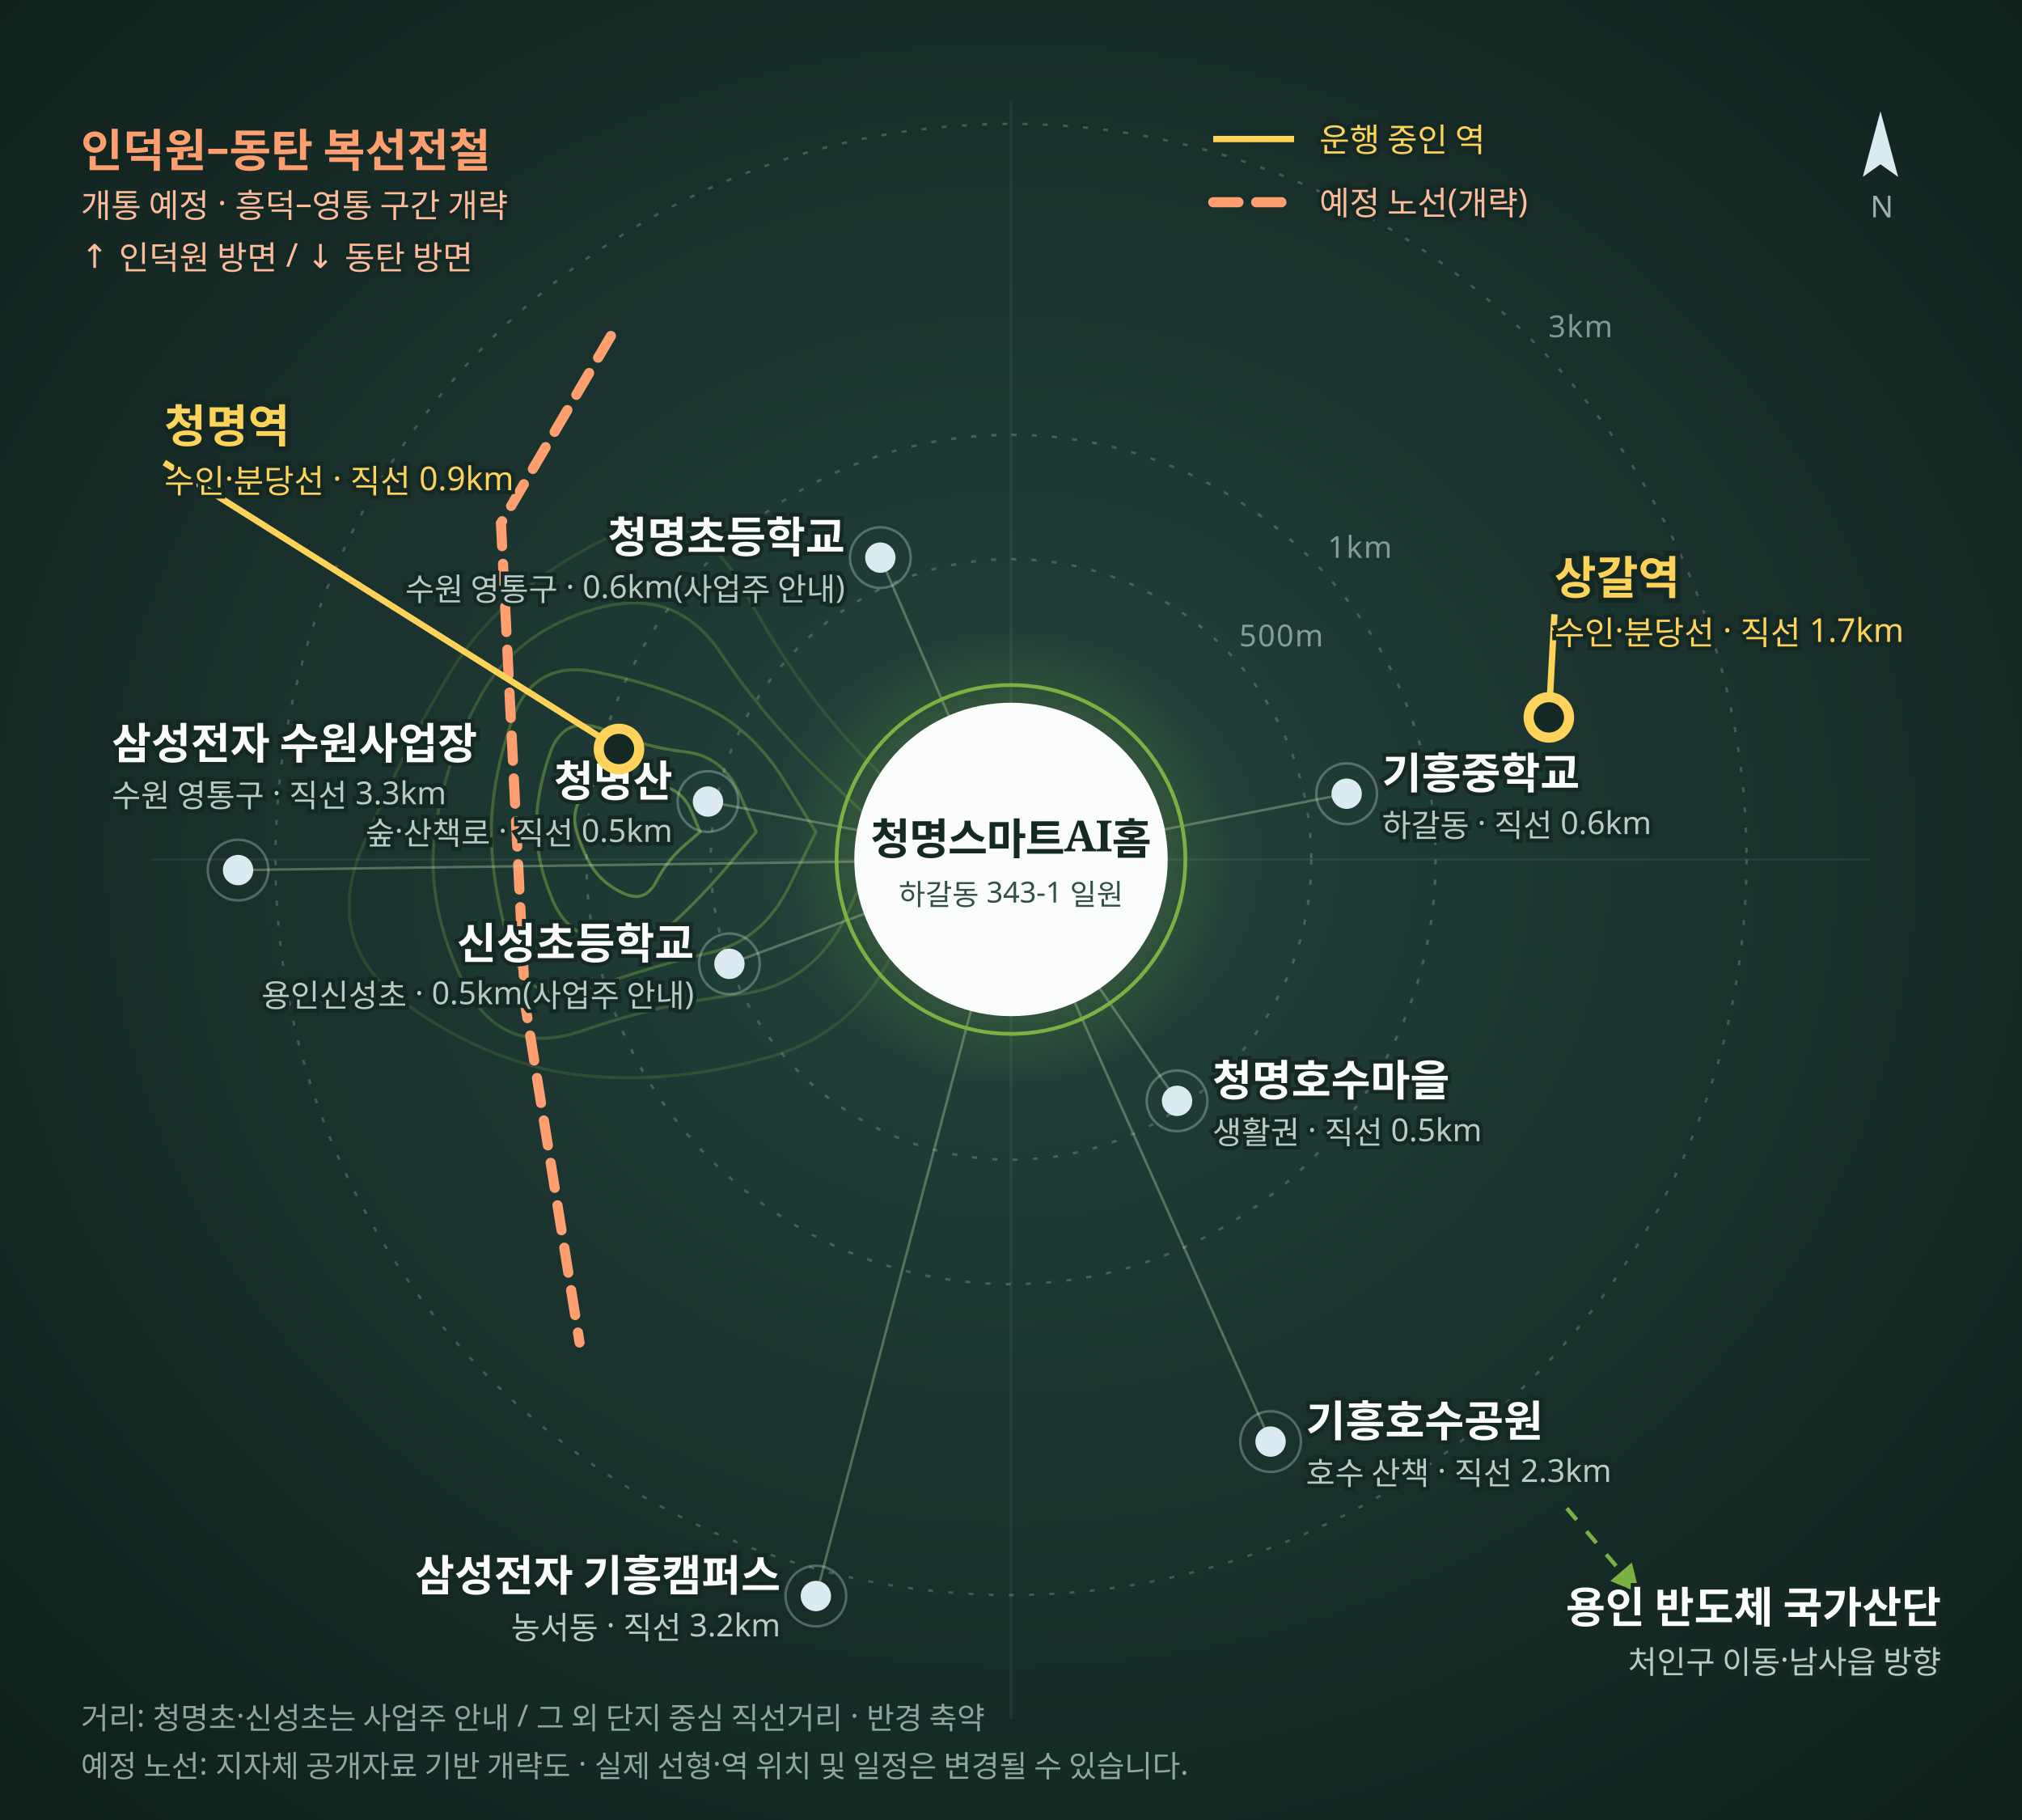
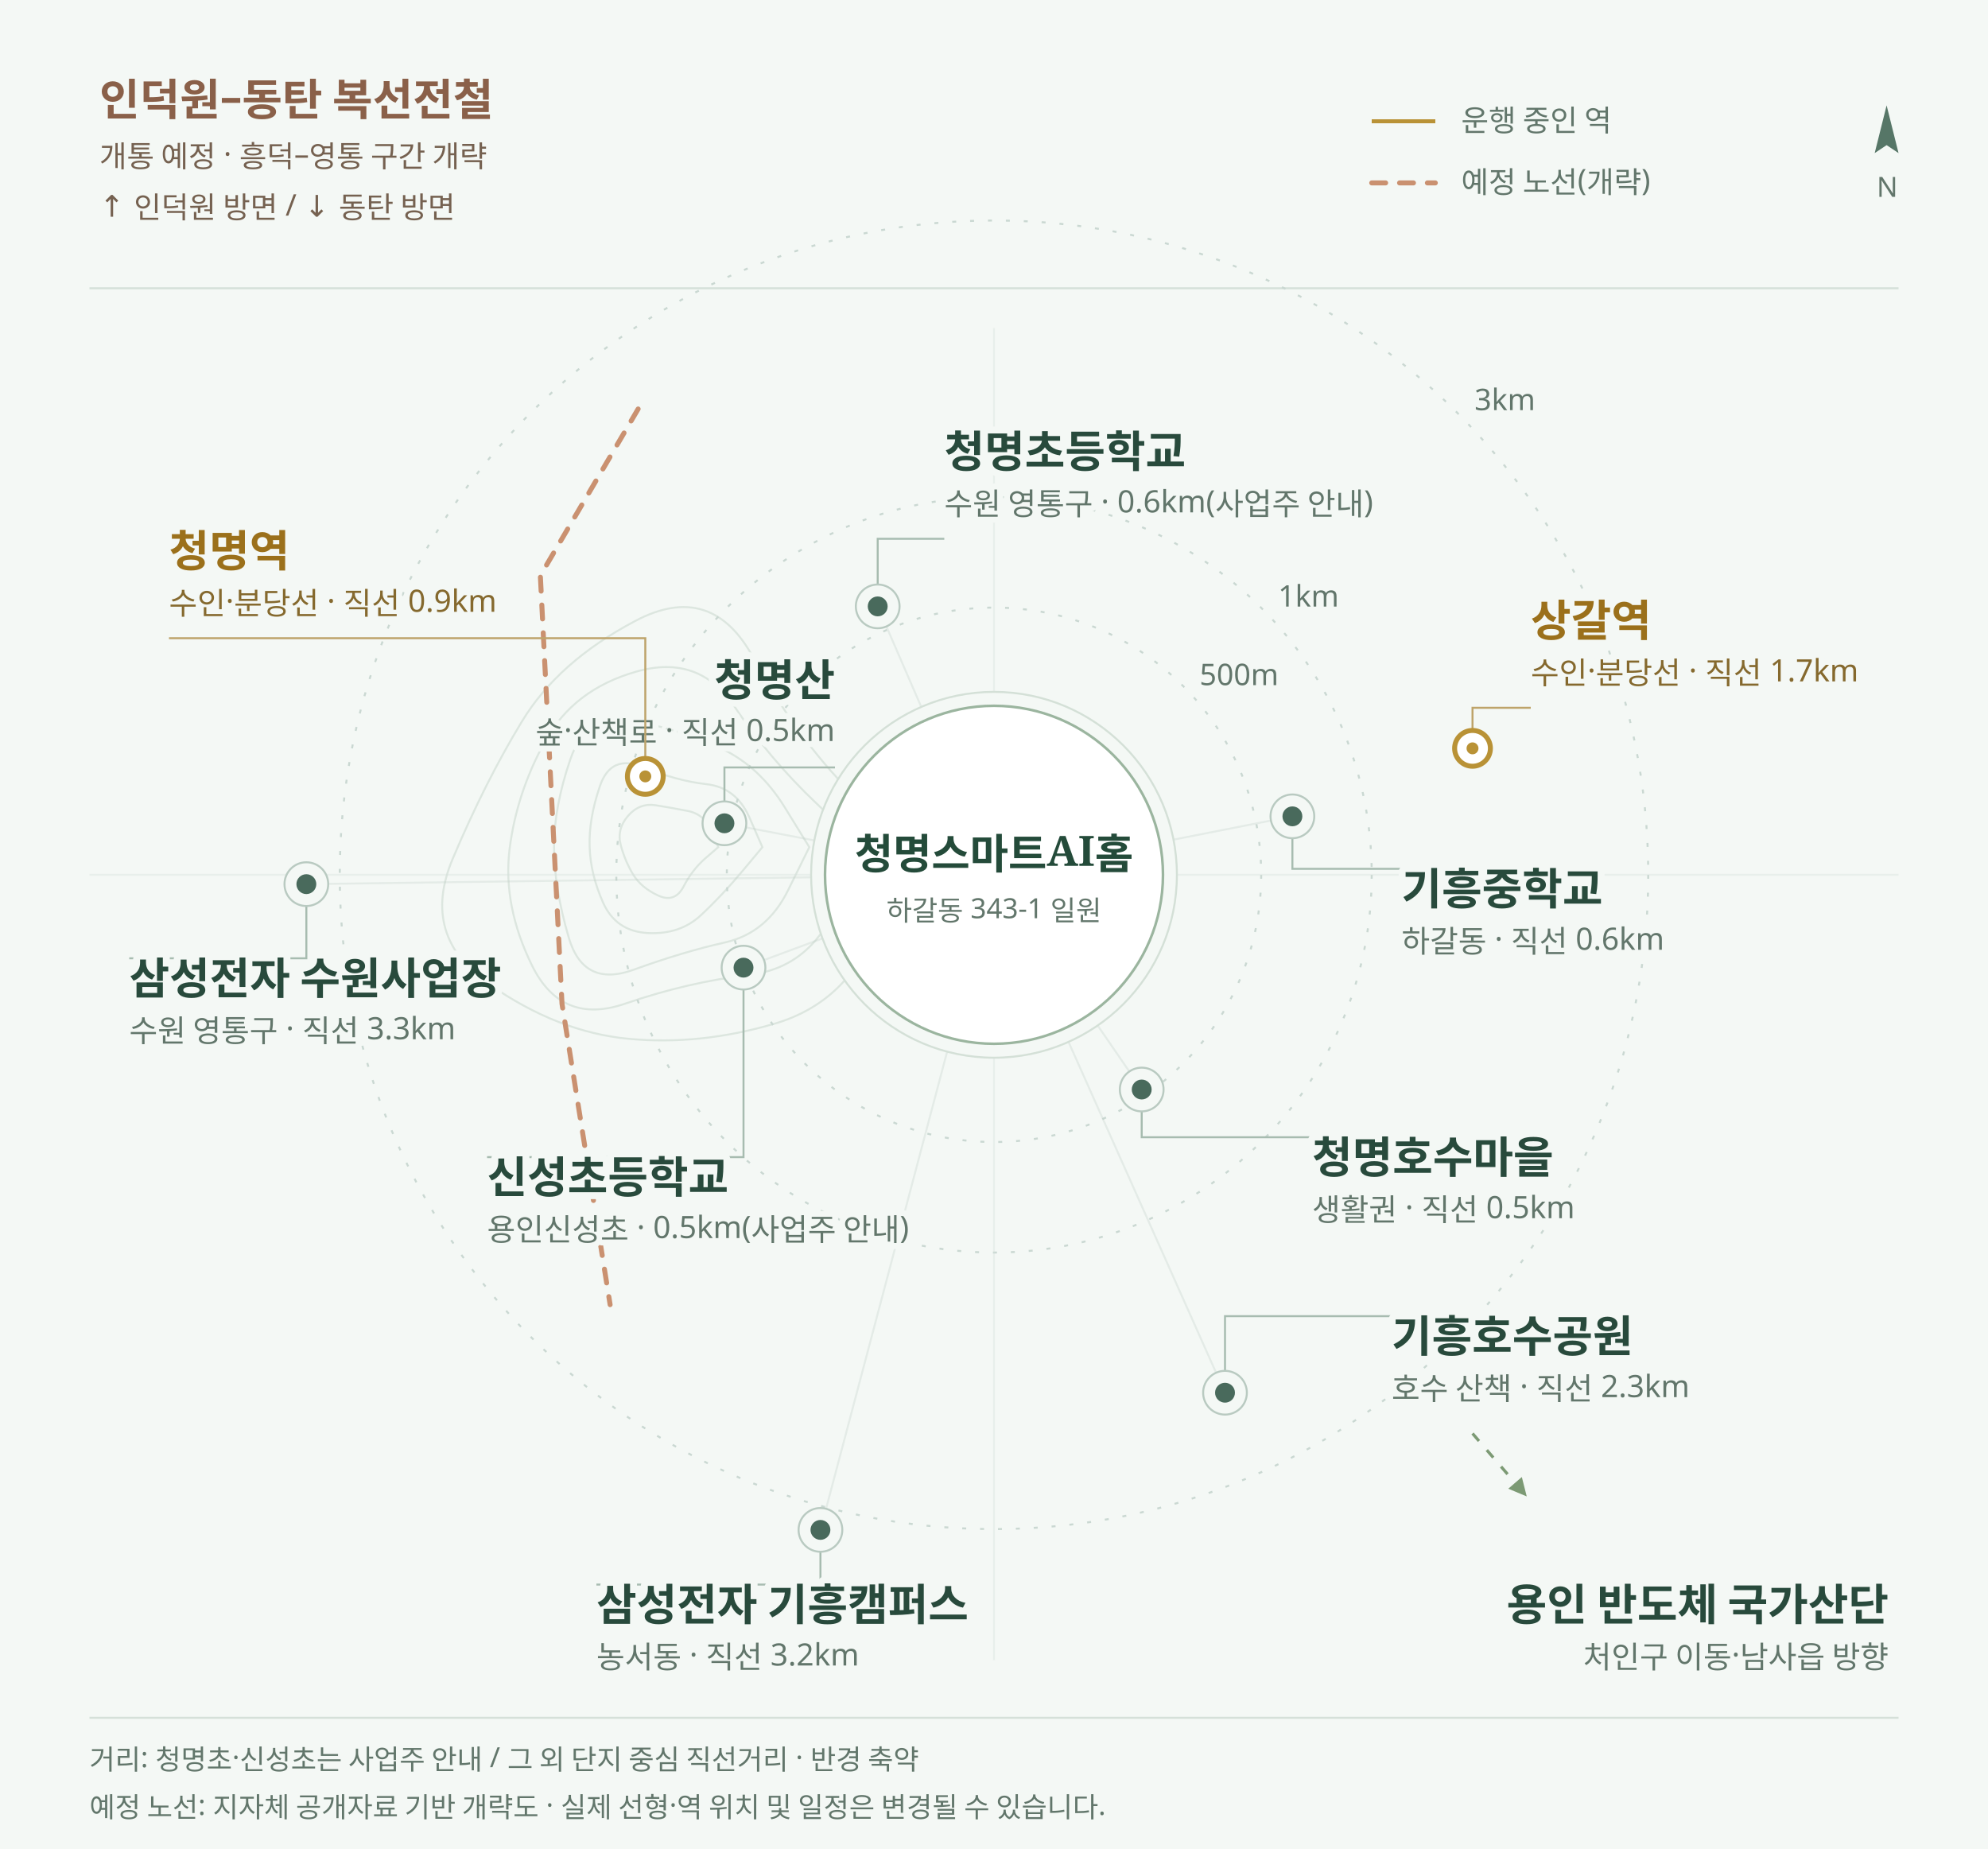
- <svg xmlns="http://www.w3.org/2000/svg" viewBox="0 0 800 720" role="img" aria-labelledby="t d">
+ <svg xmlns="http://www.w3.org/2000/svg" viewBox="0 0 1000 930" role="img" aria-labelledby="t d">
  <style>
    text{font-family:'IBM Plex Sans KR','Apple SD Gothic Neo','Malgun Gothic',sans-serif}
-     .contour{fill:none;stroke:#7DB043;stroke-width:1.2}
-     .ring{fill:none;stroke:#DCEAF2;stroke-opacity:.22;stroke-width:1;stroke-dasharray:2 6}
-     .ringlbl{font-size:12px;fill:#DCEAF2;fill-opacity:.55;letter-spacing:.04em}
-     .axis{stroke:#DCEAF2;stroke-opacity:.07;stroke-width:1}
-     .spoke{stroke:#C9D9B0;stroke-opacity:.35;stroke-width:1}
-     .poi{fill:#DCEAF2}
-     .poi-halo{fill:none;stroke:#DCEAF2;stroke-opacity:.3}
-     .name{font-size:17px;font-weight:600;fill:#FBFCFC;paint-order:stroke;stroke:#142824;stroke-width:3}
-     .dist{font-size:12.5px;fill:#B9CBC6;paint-order:stroke;stroke:#142824;stroke-width:3}
-     .far{stroke:#7DB043;stroke-width:1.6;stroke-dasharray:6 6}
-     .rail-existing{fill:none;stroke:#FFD35A;stroke-width:2.5}
-     .rail-planned{fill:none;stroke:#FF9F70;stroke-width:4;stroke-dasharray:10 7;stroke-linecap:round}
-     .rail-station{fill:#142824;stroke:#FFD35A;stroke-width:4}
-     .rail-name{font-size:18px;font-weight:700;fill:#FFD35A;paint-order:stroke;stroke:#142824;stroke-width:4}
-     .rail-sub{font-size:13px;fill:#FFD35A;paint-order:stroke;stroke:#142824;stroke-width:3}
-     .planned-name{font-size:18px;font-weight:700;fill:#FF9F70}
-     .planned-sub{font-size:13px;fill:#FFBC9B;paint-order:stroke;stroke:#142824;stroke-width:3}
-     .site-name{font-family:'Gowun Batang','Noto Serif KR',serif;font-size:17px;letter-spacing:-.02em;fill:#142824;font-weight:700}
-     .site-sub{font-size:11.5px;fill:#2F4F48}
-     .cap{font-size:12px;fill:#8FA7A1}
-     .n{font-size:12px;fill:#DCEAF2;fill-opacity:.7}
+     .contour{fill:none;stroke:#8AA692;stroke-width:1;opacity:.22}
+     .ring{fill:none;stroke:#CAD8D2;stroke-width:1;stroke-dasharray:2 7}
+     .ringlbl{font-size:15px;fill:#62766B}
+     .axis{stroke:#D6E0DB;stroke-width:1;opacity:.38}
+     .spoke{stroke:#B9CAC1;stroke-width:1;opacity:.28}
+     .poi{fill:#496A5C}
+     .poi-halo{fill:#F4F8F5;stroke:#B9CAC1;stroke-width:1}
+     .label-leader{fill:none;stroke:#A7BCB0;stroke-width:1}
+     .label-leader.rail{stroke:#BEA46A}
+     .label-name{font-size:22px;font-weight:600;fill:#284A3C;paint-order:stroke;stroke:#F4F8F5;stroke-width:7;stroke-linejoin:round}
+     .label-detail{font-size:15.5px;fill:#62766B;paint-order:stroke;stroke:#F4F8F5;stroke-width:6;stroke-linejoin:round}
+     .rail .label-name{fill:#9B701B}
+     .rail .label-detail{fill:#85692E}
+     .rail-existing{fill:none;stroke:#B99236;stroke-width:2}
+     .rail-planned{fill:none;stroke:#CA9170;stroke-width:2.5;stroke-dasharray:7 7;stroke-linecap:round}
+     .rail-station{fill:#FFFFFF;stroke:#B99236;stroke-width:2.5}
+     .rail-dot{fill:#B99236}
+     .planned-name{font-size:22px;font-weight:600;fill:#8A6049}
+     .planned-sub{font-size:15px;fill:#756150}
+     .legend{font-size:15px;fill:#62766B}
+     .far{stroke:#7C9A74;stroke-width:1.5;stroke-dasharray:5 6}
+     .site-name{font-family:'Gowun Batang','Noto Serif KR',serif;font-size:21px;fill:#244B3A;font-weight:700}
+     .site-sub{font-size:14px;fill:#62766B}
+     .cap{font-size:14px;fill:#62766B}
  </style>
  <defs>
-     <radialGradient id="bg" cx="50%" cy="47%" r="70%">
-       <stop offset="0" stop-color="#24443D" />
-       <stop offset="1" stop-color="#101F1C" />
-     </radialGradient>
-     <radialGradient id="glow">
-       <stop offset="0" stop-color="#7DB043" stop-opacity=".55" />
-       <stop offset="1" stop-color="#7DB043" stop-opacity="0" />
-     </radialGradient>
-     <marker id="arrow" viewBox="0 0 10 10" refX="8" refY="5" markerWidth="7" markerHeight="7" orient="auto">
-       <path d="M0 0 L10 5 L0 10 Z" fill="#7DB043" />
+     <marker id="arrow" viewBox="0 0 10 10" refX="8" refY="5" markerWidth="6" markerHeight="6" orient="auto">
+       <path d="M0 0 L10 5 L0 10 Z" fill="#7C9A74" />
    </marker>
  </defs>
-   <rect width="800" height="720" fill="url(#bg)" />
-   <path d="M371.1 329.1 Q371.1 329.1 356.9 368.0 Q342.8 406.9 305.3 417.9 Q267.7 428.9 232.0 425.6 Q196.3 422.2 161.7 398.0 Q127.0 373.9 143.4 335.0 Q159.8 296.2 178.1 266.1 Q196.3 235.9 235.1 215.4 Q273.8 194.8 294.9 234.3 Q316.1 273.7 343.6 301.4 Z" class="contour" style="opacity:0.18" />
-   <path d="M349.5 329.1 Q349.5 329.1 336.1 359.5 Q322.6 389.9 292.3 393.4 Q262.1 396.9 230.2 407.8 Q198.3 418.8 183.4 388.8 Q168.6 358.7 172.0 330.3 Q175.5 301.9 189.9 275.8 Q204.3 249.7 235.8 240.8 Q267.3 231.8 285.1 258.3 Q302.9 284.8 326.2 306.9 Z" class="contour" style="opacity:0.28" />
-   <path d="M322.8 329.1 Q322.8 329.1 312.2 350.7 Q301.6 372.2 280.5 377.0 Q259.4 381.7 234.3 390.8 Q209.2 399.8 201.8 374.6 Q194.4 349.3 194.4 329.1 Q194.4 308.8 202.6 284.9 Q210.8 260.9 235.6 265.8 Q260.4 270.7 279.2 279.8 Q298.0 288.9 310.4 309.0 Z" class="contour" style="opacity:0.38" />
-   <path d="M299.2 329.1 Q299.2 329.1 289.1 341.2 Q279.0 353.3 268.4 363.2 Q257.9 373.1 241.7 372.3 Q225.6 371.5 219.1 357.1 Q212.7 342.7 212.3 328.9 Q211.8 315.1 217.4 298.6 Q222.9 282.0 239.5 288.9 Q256.0 295.8 270.9 297.4 Q285.9 299.0 292.6 314.0 Z" class="contour" style="opacity:0.48" />
-   <path d="M277.0 329.1 Q277.0 329.1 270.4 334.8 Q263.8 340.6 259.5 349.0 Q255.1 357.3 246.7 353.4 Q238.3 349.5 234.2 342.9 Q230.2 336.3 228.0 328.3 Q225.8 320.2 231.5 313.5 Q237.2 306.8 245.4 308.0 Q253.6 309.3 261.7 310.9 Q269.9 312.5 273.5 320.8 Z" class="contour" style="opacity:0.58" />
-   <circle cx="400" cy="340" r="118.8" class="ring" />
-   <text x="490.3" y="255.7" class="ringlbl">500m</text>
-   <circle cx="400" cy="340" r="168.0" class="ring" />
-   <text x="525.3" y="220.7" class="ringlbl">1km</text>
-   <circle cx="400" cy="340" r="291.0" class="ring" />
-   <text x="612.6" y="133.4" class="ringlbl">3km</text>
-   <path d="M400 40 V680 M60 340 H740" class="axis" />
-   <path d="M241.7 132.9 L198.2 207.0 L207.8 397.4 L229.3 531.1" class="rail-planned" />
-   <text x="32" y="66" class="planned-name">인덕원–동탄 복선전철</text>
-   <text x="32" y="86" class="planned-sub">개통 예정 · 흥덕–영통 구간 개략</text>
-   <text x="32" y="106" class="planned-sub">↑ 인덕원 방면 / ↓ 동탄 방면</text>
-   <line x1="400" y1="340" x2="280.1" y2="317.1" class="spoke" />
-   <circle cx="280.1" cy="317.1" r="6" class="poi" />
-   <circle cx="280.1" cy="317.1" r="12" class="poi-halo" />
-   <text x="266.1" y="315.1" text-anchor="end" class="name">청명산</text>
-   <text x="266.1" y="334.1" text-anchor="end" class="dist">숲·산책로 · 직선 0.5km</text>
-   <line x1="400" y1="340" x2="348.3" y2="220.6" class="spoke" />
-   <circle cx="348.3" cy="220.6" r="6" class="poi" />
-   <circle cx="348.3" cy="220.6" r="12" class="poi-halo" />
-   <text x="334.3" y="218.6" text-anchor="end" class="name">청명초등학교</text>
-   <text x="334.3" y="237.6" text-anchor="end" class="dist">수원 영통구 · 0.6km(사업주 안내)</text>
-   <line x1="400" y1="340" x2="94.2" y2="344.2" class="spoke" />
-   <circle cx="94.2" cy="344.2" r="6" class="poi" />
-   <circle cx="94.2" cy="344.2" r="12" class="poi-halo" />
-   <text x="44.2" y="300.2" text-anchor="start" class="name">삼성전자 수원사업장</text>
-   <text x="44.2" y="319.2" text-anchor="start" class="dist">수원 영통구 · 직선 3.3km</text>
-   <line x1="400" y1="340" x2="288.6" y2="381.3" class="spoke" />
-   <circle cx="288.6" cy="381.3" r="6" class="poi" />
-   <circle cx="288.6" cy="381.3" r="12" class="poi-halo" />
-   <text x="274.6" y="379.3" text-anchor="end" class="name">신성초등학교</text>
-   <text x="274.6" y="398.3" text-anchor="end" class="dist">용인신성초 · 0.5km(사업주 안내)</text>
-   <line x1="400" y1="340" x2="532.8" y2="314.0" class="spoke" />
-   <circle cx="532.8" cy="314.0" r="6" class="poi" />
-   <circle cx="532.8" cy="314.0" r="12" class="poi-halo" />
-   <text x="546.8" y="312.0" text-anchor="start" class="name">기흥중학교</text>
-   <text x="546.8" y="331.0" text-anchor="start" class="dist">하갈동 · 직선 0.6km</text>
-   <line x1="400" y1="340" x2="465.7" y2="435.5" class="spoke" />
-   <circle cx="465.7" cy="435.5" r="6" class="poi" />
-   <circle cx="465.7" cy="435.5" r="12" class="poi-halo" />
-   <text x="479.7" y="433.5" text-anchor="start" class="name">청명호수마을</text>
-   <text x="479.7" y="452.5" text-anchor="start" class="dist">생활권 · 직선 0.5km</text>
-   <line x1="400" y1="340" x2="502.7" y2="570.3" class="spoke" />
-   <circle cx="502.7" cy="570.3" r="6" class="poi" />
-   <circle cx="502.7" cy="570.3" r="12" class="poi-halo" />
-   <text x="516.7" y="568.3" text-anchor="start" class="name">기흥호수공원</text>
-   <text x="516.7" y="587.3" text-anchor="start" class="dist">호수 산책 · 직선 2.3km</text>
-   <line x1="400" y1="340" x2="322.8" y2="631.4" class="spoke" />
-   <circle cx="322.8" cy="631.4" r="6" class="poi" />
-   <circle cx="322.8" cy="631.4" r="12" class="poi-halo" />
-   <text x="308.8" y="629.4" text-anchor="end" class="name">삼성전자 기흥캠퍼스</text>
-   <text x="308.8" y="648.4" text-anchor="end" class="dist">농서동 · 직선 3.2km</text>
-   <path d="M244.9 296.3 L65 183" class="rail-existing" />
-   <circle cx="244.9" cy="296.3" r="8" class="rail-station" />
-   <text x="65" y="175" class="rail-name">청명역</text>
-   <text x="65" y="195" class="rail-sub">수인·분당선 · 직선 0.9km</text>
-   <path d="M612.8 283.8 L615 243" class="rail-existing" />
-   <circle cx="612.8" cy="283.8" r="8" class="rail-station" />
-   <text x="615" y="235" class="rail-name">상갈역</text>
-   <text x="615" y="255" class="rail-sub">수인·분당선 · 직선 1.7km</text>
-   <path d="M480 55 H512" class="rail-existing" />
-   <text x="522" y="60" class="rail-sub">운행 중인 역</text>
-   <path d="M480 80 H512" class="rail-planned" />
-   <text x="522" y="85" class="planned-sub">예정 노선(개략)</text>
-   <line x1="619.9" y1="596.7" x2="647.2" y2="628.6" class="far" marker-end="url(#arrow)" />
-   <text x="768" y="642" text-anchor="end" class="name">용인 반도체 국가산단</text>
-   <text x="768" y="662" text-anchor="end" class="dist">처인구 이동·남사읍 방향</text>
-   <circle cx="400" cy="340" r="90" fill="url(#glow)" />
-   <circle cx="400" cy="340" r="62" fill="#FBFCFC" />
-   <circle cx="400" cy="340" r="69" fill="none" stroke="#7DB043" stroke-width="1.5" />
-   <text x="400" y="338" text-anchor="middle" class="site-name">청명스마트AI홈</text>
-   <text x="400" y="358" text-anchor="middle" class="site-sub">하갈동 343-1 일원</text>
-   <g transform="translate(744 64)">
-     <path d="M0 -20 L7 6 L0 1 L-7 6 Z" fill="#DCEAF2" />
-     <text x="-4" y="22" class="n">N</text>
+   <rect width="1000" height="930" fill="#F4F8F5" />
+   <path d="M45 145 H955 M45 864 H955" stroke="#D5E0D9" fill="none" />
+   <text x="50" y="58" class="planned-name">인덕원–동탄 복선전철</text>
+   <text x="50" y="84" class="planned-sub">개통 예정 · 흥덕–영통 구간 개략</text>
+   <text x="50" y="109" class="planned-sub">↑ 인덕원 방면 / ↓ 동탄 방면</text>
+   <path d="M690 61 H722" class="rail-existing" />
+   <text x="735" y="66" class="legend">운행 중인 역</text>
+   <path d="M690 92 H722" class="rail-planned" />
+   <text x="735" y="97" class="legend">예정 노선(개략)</text>
+   <g transform="translate(949 72)">
+     <path d="M0 -19 L6 5 L0 1 L-6 5 Z" fill="#567667" />
+     <text x="-5" y="27" font-size="14" fill="#62766B">N</text>
  </g>
-   <text x="32" y="684" class="cap">거리: 청명초·신성초는 사업주 안내 / 그 외 단지 중심 직선거리 · 반경 축약</text>
-   <text x="32" y="703" class="cap">예정 노선: 지자체 공개자료 기반 개략도 · 실제 선형·역 위치 및 일정은 변경될 수 있습니다.</text>
+   <path d="M455.4 426.1 Q455.4 426.1 441.2 465.0 Q427.1 503.9 389.6 514.9 Q352.0 525.9 316.3 522.5 Q280.6 519.2 246.0 495.0 Q211.3 470.9 227.7 432.0 Q244.1 393.2 262.4 363.1 Q280.6 332.9 319.4 312.4 Q358.1 291.8 379.2 331.3 Q400.4 370.7 427.9 398.4 Z" class="contour" />
+   <path d="M433.8 426.1 Q433.8 426.1 420.4 456.5 Q406.9 486.9 376.6 490.4 Q346.4 493.9 314.5 504.8 Q282.6 515.8 267.7 485.8 Q252.9 455.7 256.3 427.3 Q259.8 398.9 274.2 372.8 Q288.6 346.7 320.1 337.8 Q351.6 328.8 369.4 355.3 Q387.2 381.8 410.5 403.9 Z" class="contour" />
+   <path d="M407.1 426.1 Q407.1 426.1 396.5 447.6 Q385.9 469.2 364.8 474.0 Q343.7 478.7 318.6 487.8 Q293.5 496.8 286.1 471.6 Q278.7 446.3 278.7 426.1 Q278.7 405.8 286.9 381.9 Q295.1 357.9 319.9 362.8 Q344.7 367.7 363.5 376.8 Q382.3 385.9 394.7 406.0 Z" class="contour" />
+   <path d="M383.5 426.1 Q383.5 426.1 373.4 438.2 Q363.3 450.3 352.7 460.2 Q342.2 470.1 326.0 469.3 Q309.9 468.5 303.4 454.1 Q297.0 439.7 296.6 425.9 Q296.1 412.1 301.7 395.6 Q307.2 379.0 323.8 385.9 Q340.3 392.7 355.2 394.4 Q370.2 396.0 376.9 411.0 Z" class="contour" />
+   <path d="M361.3 426.1 Q361.3 426.1 354.7 431.8 Q348.1 437.6 343.8 446.0 Q339.4 454.3 331.0 450.4 Q322.6 446.5 318.5 439.9 Q314.5 433.3 312.3 425.3 Q310.1 417.2 315.8 410.5 Q321.5 403.8 329.7 405.0 Q337.9 406.3 346.0 407.9 Q354.2 409.5 357.8 417.8 Z" class="contour" />
+   <circle cx="500" cy="440" r="134.4" class="ring" />
+   <text x="603.4" y="344.6" class="ringlbl">500m</text>
+   <circle cx="500" cy="440" r="190.0" class="ring" />
+   <text x="642.9" y="305.1" class="ringlbl">1km</text>
+   <circle cx="500" cy="440" r="329.1" class="ring" />
+   <text x="741.7" y="206.3" class="ringlbl">3km</text>
+   <path d="M500 165 V835 M45 440 H955" class="axis" />
+   <path d="M321.0 205.7 L271.8 289.5 L282.7 504.9 L306.9 656.2" class="rail-planned" />
+   <line x1="500" y1="440" x2="364.4" y2="414.1" class="spoke" />
+   <line x1="500" y1="440" x2="441.5" y2="305.0" class="spoke" />
+   <line x1="500" y1="440" x2="154.1" y2="444.7" class="spoke" />
+   <line x1="500" y1="440" x2="374.0" y2="486.7" class="spoke" />
+   <line x1="500" y1="440" x2="650.1" y2="410.6" class="spoke" />
+   <line x1="500" y1="440" x2="574.3" y2="548.0" class="spoke" />
+   <line x1="500" y1="440" x2="616.2" y2="700.5" class="spoke" />
+   <line x1="500" y1="440" x2="412.7" y2="769.5" class="spoke" />
+   <path d="M364.4 414.1 V386 H420" class="label-leader facility" />
+   <g class="map-label facility">
+     <text x="420" y="350" text-anchor="end" class="label-name">청명산</text>
+     <text x="420" y="374" text-anchor="end" class="label-detail">숲·산책로 · 직선 0.5km</text>
+   </g>
+   <path d="M441.5 305.0 V271 H475" class="label-leader facility" />
+   <g class="map-label facility">
+     <text x="475" y="235" text-anchor="start" class="label-name">청명초등학교</text>
+     <text x="475" y="259" text-anchor="start" class="label-detail">수원 영통구 · 0.6km(사업주 안내)</text>
+   </g>
+   <path d="M154.1 444.7 V482 H65" class="label-leader facility" />
+   <g class="map-label facility">
+     <text x="65" y="500" text-anchor="start" class="label-name">삼성전자 수원사업장</text>
+     <text x="65" y="524" text-anchor="start" class="label-detail">수원 영통구 · 직선 3.3km</text>
+   </g>
+   <path d="M374.0 486.7 V582 H245" class="label-leader facility" />
+   <g class="map-label facility">
+     <text x="245" y="600" text-anchor="start" class="label-name">신성초등학교</text>
+     <text x="245" y="624" text-anchor="start" class="label-detail">용인신성초 · 0.5km(사업주 안내)</text>
+   </g>
+   <path d="M650.1 410.6 V437 H705" class="label-leader facility" />
+   <g class="map-label facility">
+     <text x="705" y="455" text-anchor="start" class="label-name">기흥중학교</text>
+     <text x="705" y="479" text-anchor="start" class="label-detail">하갈동 · 직선 0.6km</text>
+   </g>
+   <path d="M574.3 548.0 V572 H660" class="label-leader facility" />
+   <g class="map-label facility">
+     <text x="660" y="590" text-anchor="start" class="label-name">청명호수마을</text>
+     <text x="660" y="614" text-anchor="start" class="label-detail">생활권 · 직선 0.5km</text>
+   </g>
+   <path d="M616.2 700.5 V662 H700" class="label-leader facility" />
+   <g class="map-label facility">
+     <text x="700" y="680" text-anchor="start" class="label-name">기흥호수공원</text>
+     <text x="700" y="704" text-anchor="start" class="label-detail">호수 산책 · 직선 2.3km</text>
+   </g>
+   <path d="M412.7 769.5 V797 H300" class="label-leader facility" />
+   <g class="map-label facility">
+     <text x="300" y="815" text-anchor="start" class="label-name">삼성전자 기흥캠퍼스</text>
+     <text x="300" y="839" text-anchor="start" class="label-detail">농서동 · 직선 3.2km</text>
+   </g>
+   <path d="M324.6 390.5 V321 H85" class="label-leader rail" />
+   <g class="map-label rail">
+     <text x="85" y="285" text-anchor="start" class="label-name">청명역</text>
+     <text x="85" y="309" text-anchor="start" class="label-detail">수인·분당선 · 직선 0.9km</text>
+   </g>
+   <path d="M740.7 376.4 V356 H770" class="label-leader rail" />
+   <g class="map-label rail">
+     <text x="770" y="320" text-anchor="start" class="label-name">상갈역</text>
+     <text x="770" y="344" text-anchor="start" class="label-detail">수인·분당선 · 직선 1.7km</text>
+   </g>
+   <circle cx="364.4" cy="414.1" r="11" class="poi-halo" />
+   <circle cx="364.4" cy="414.1" r="5" class="poi" />
+   <circle cx="441.5" cy="305.0" r="11" class="poi-halo" />
+   <circle cx="441.5" cy="305.0" r="5" class="poi" />
+   <circle cx="154.1" cy="444.7" r="11" class="poi-halo" />
+   <circle cx="154.1" cy="444.7" r="5" class="poi" />
+   <circle cx="374.0" cy="486.7" r="11" class="poi-halo" />
+   <circle cx="374.0" cy="486.7" r="5" class="poi" />
+   <circle cx="650.1" cy="410.6" r="11" class="poi-halo" />
+   <circle cx="650.1" cy="410.6" r="5" class="poi" />
+   <circle cx="574.3" cy="548.0" r="11" class="poi-halo" />
+   <circle cx="574.3" cy="548.0" r="5" class="poi" />
+   <circle cx="616.2" cy="700.5" r="11" class="poi-halo" />
+   <circle cx="616.2" cy="700.5" r="5" class="poi" />
+   <circle cx="412.7" cy="769.5" r="11" class="poi-halo" />
+   <circle cx="412.7" cy="769.5" r="5" class="poi" />
+   <circle cx="324.6" cy="390.5" r="9" class="rail-station" />
+   <circle cx="324.6" cy="390.5" r="3" class="rail-dot" />
+   <circle cx="740.7" cy="376.4" r="9" class="rail-station" />
+   <circle cx="740.7" cy="376.4" r="3" class="rail-dot" />
+   <line x1="740.7" y1="721.0" x2="766.8" y2="751.3" class="far" marker-end="url(#arrow)" />
+   <circle cx="500" cy="440" r="92" fill="#F4F8F5" stroke="#D4E0D7" />
+   <circle cx="500" cy="440" r="85" fill="#FFFFFF" stroke="#9BB59F" stroke-width="1.3" />
+   <text x="500" y="437" text-anchor="middle" class="site-name">청명스마트AI홈</text>
+   <text x="500" y="463" text-anchor="middle" class="site-sub">하갈동 343-1 일원</text>
+   <text x="950" y="815" text-anchor="end" class="label-name">용인 반도체 국가산단</text>
+   <text x="950" y="839" text-anchor="end" class="label-detail">처인구 이동·남사읍 방향</text>
+   <text x="45" y="890" class="cap">거리: 청명초·신성초는 사업주 안내 / 그 외 단지 중심 직선거리 · 반경 축약</text>
+   <text x="45" y="914" class="cap">예정 노선: 지자체 공개자료 기반 개략도 · 실제 선형·역 위치 및 일정은 변경될 수 있습니다.</text>
</svg>
